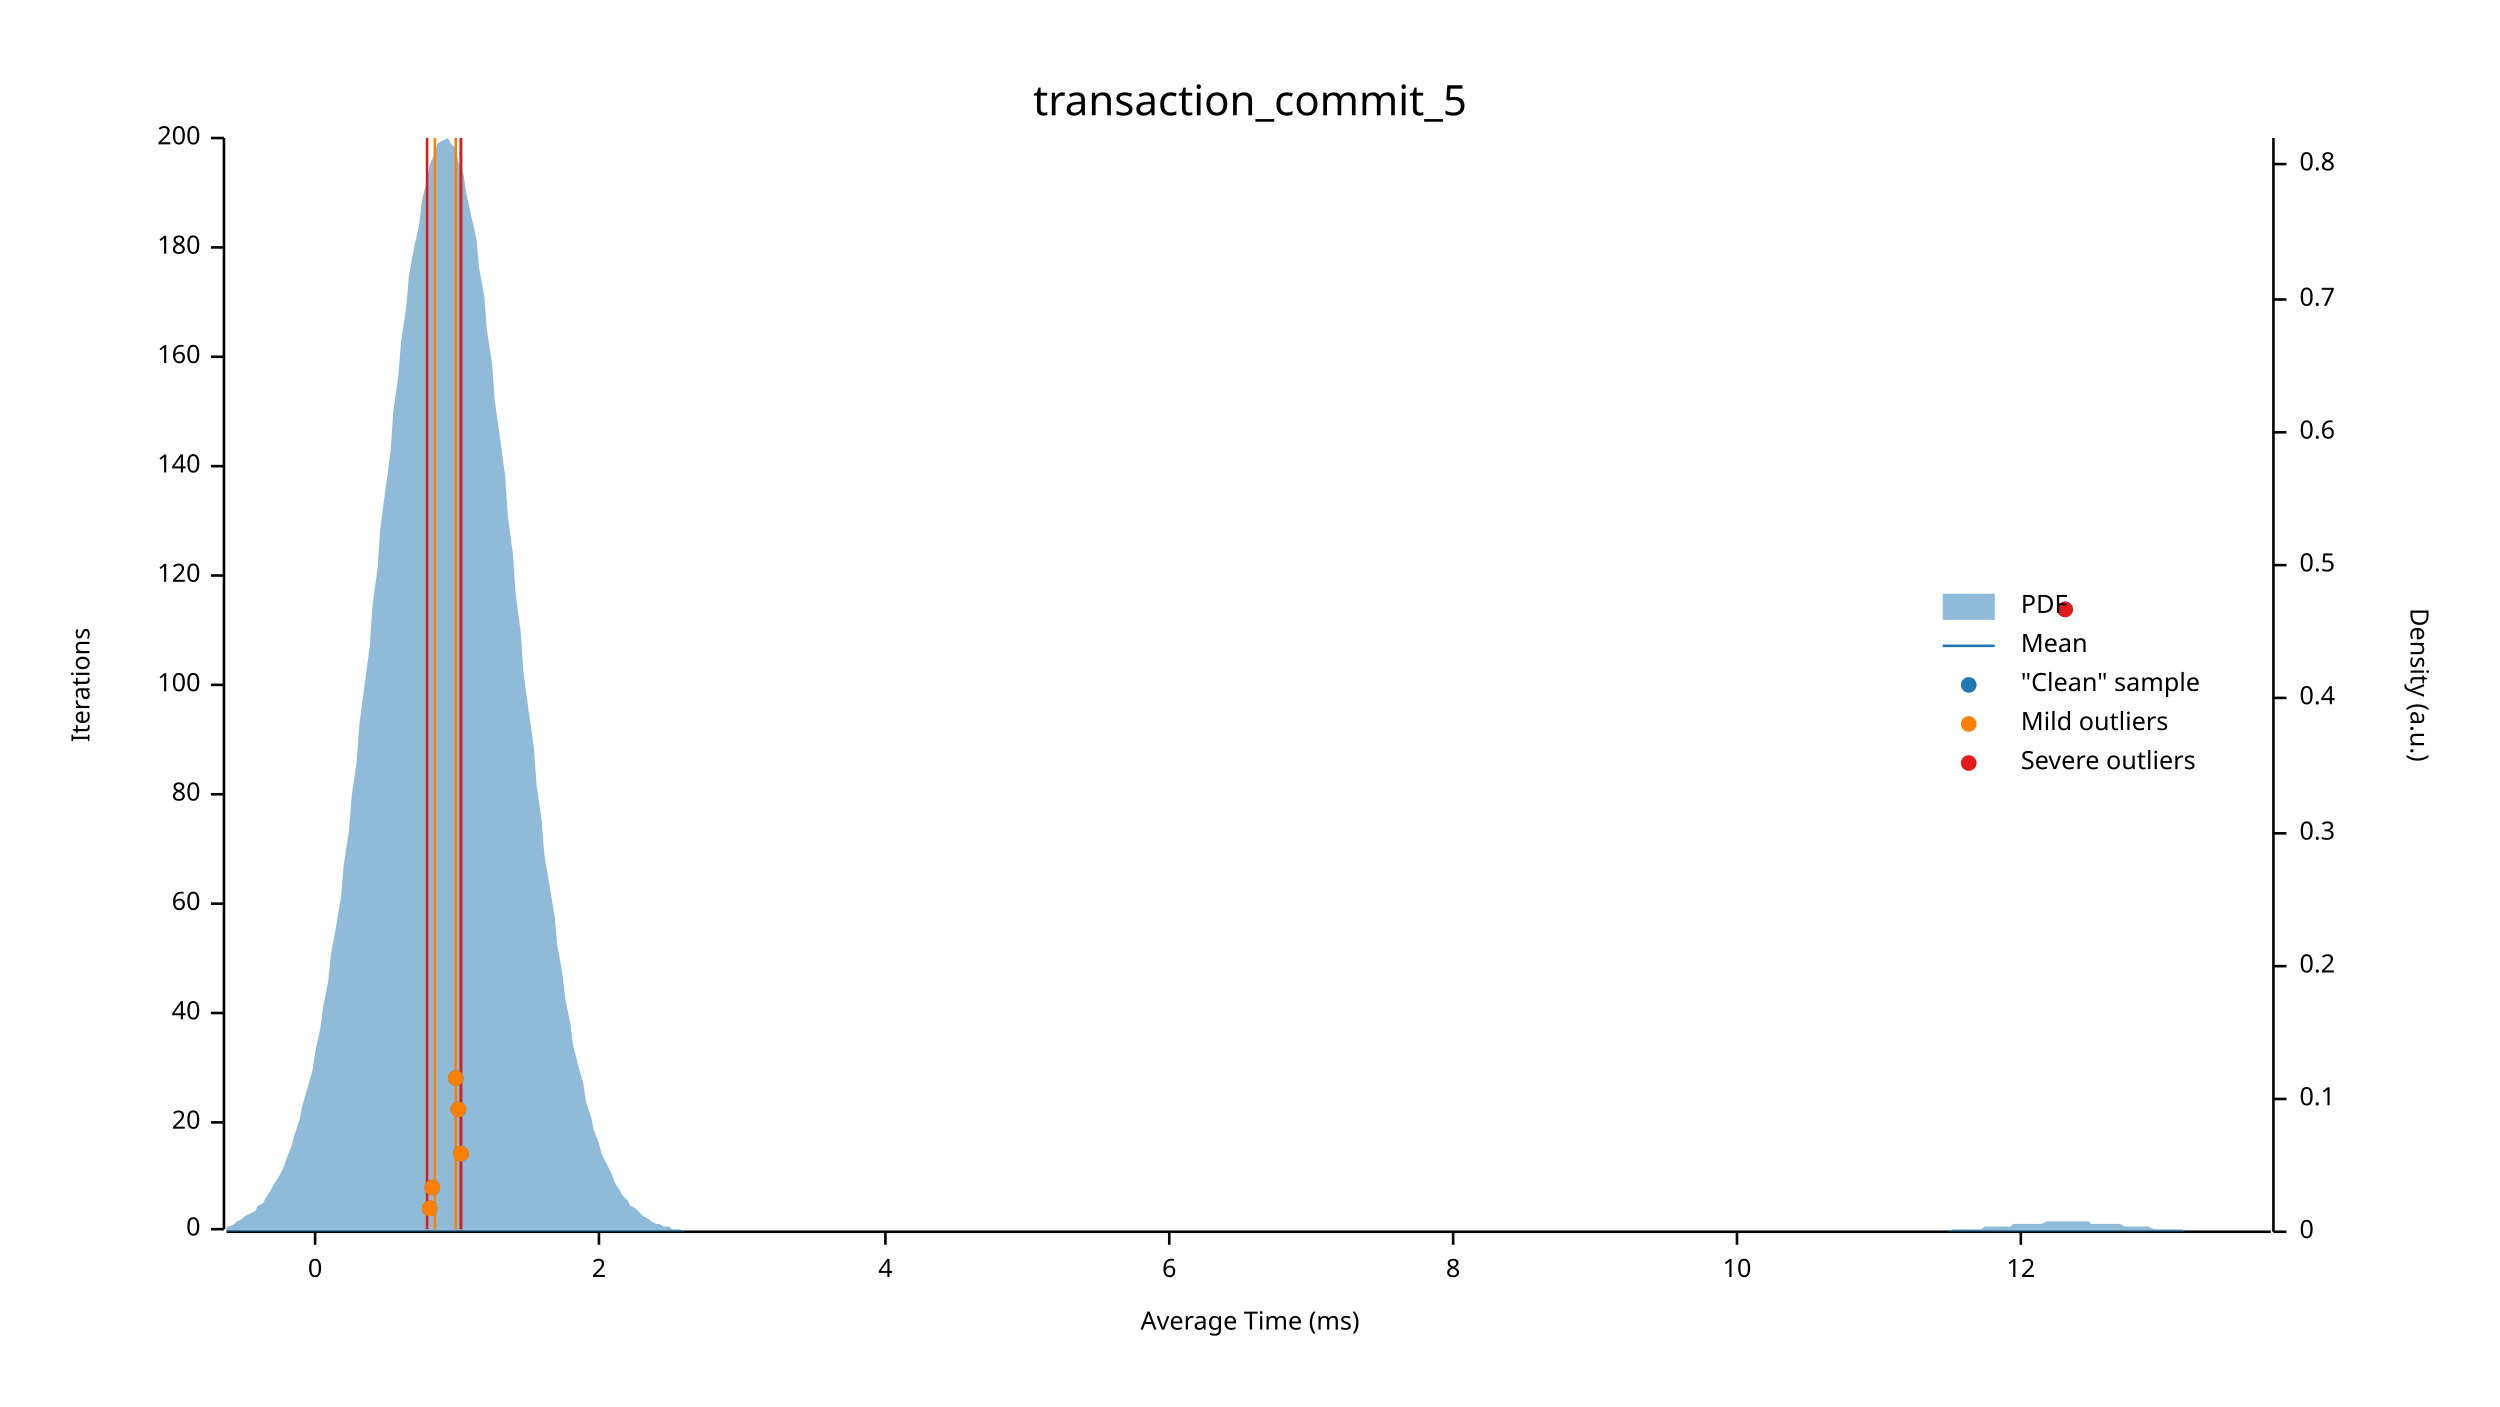
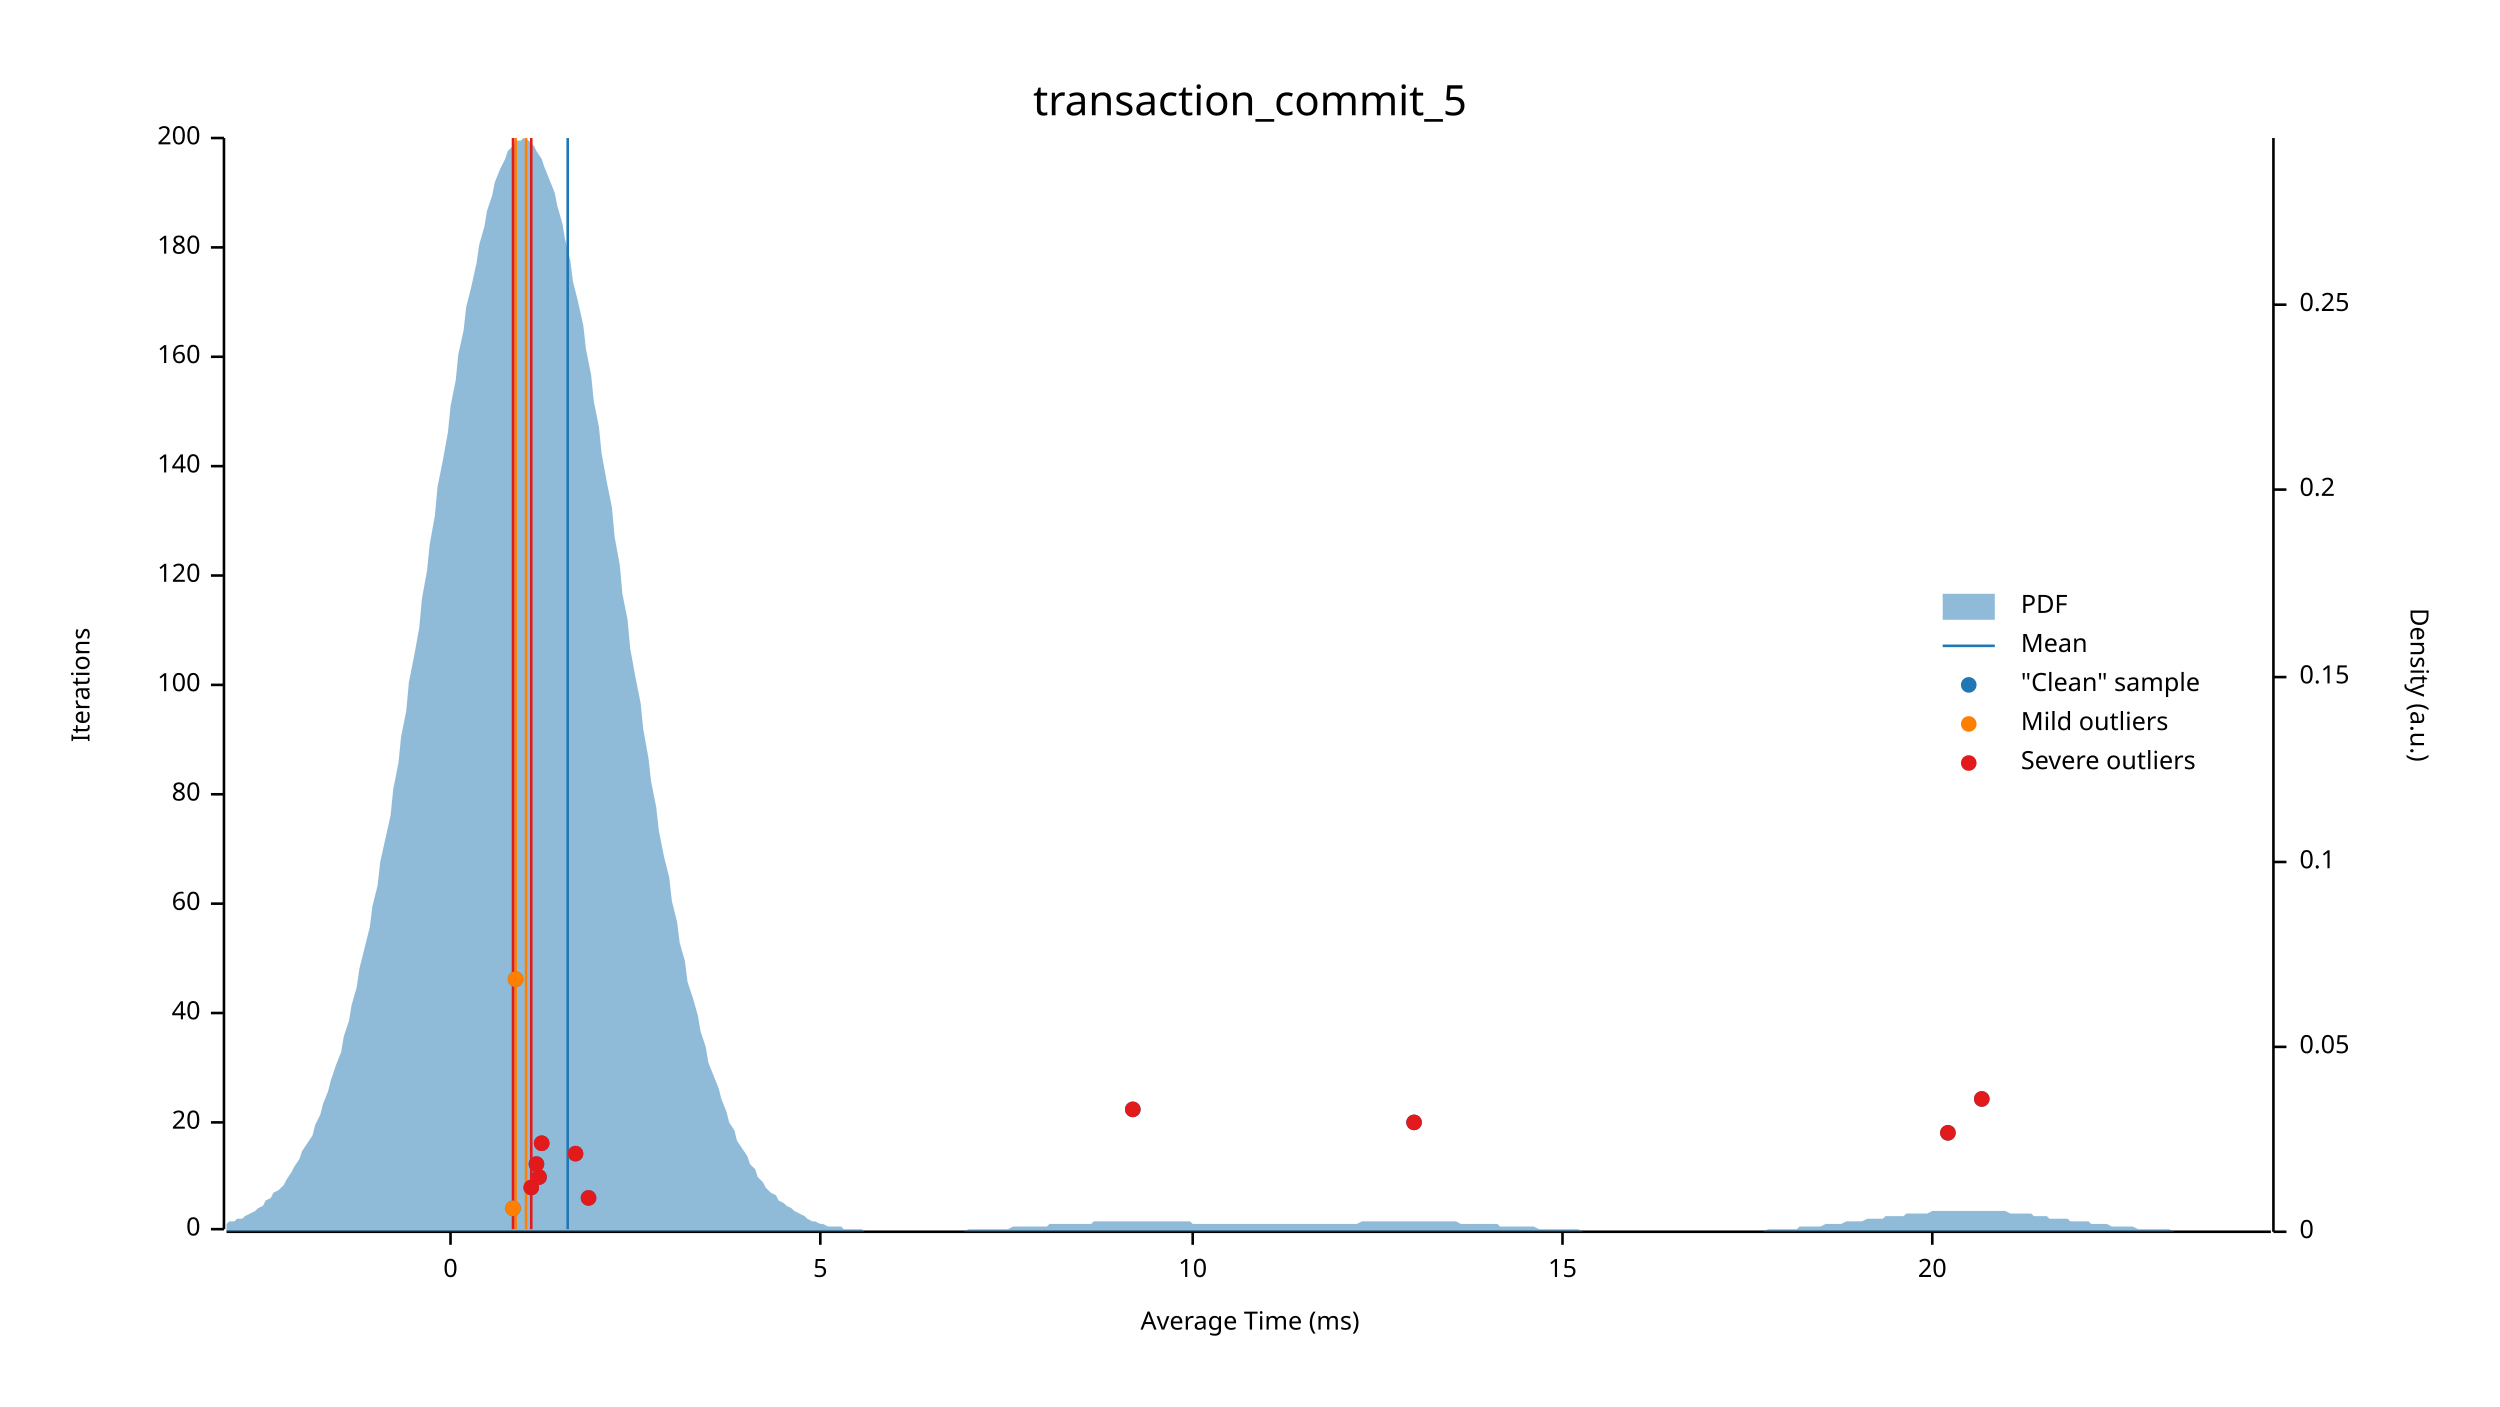
<svg xmlns="http://www.w3.org/2000/svg" width="960" height="540" viewBox="0 0 960 540">
  <text x="480" y="32" dy="0.76em" text-anchor="middle" font-family="sans-serif" font-size="16.129" opacity="1" fill="#000000">
transaction_commit_5
</text>
  <text x="27" y="263" dy="0.76em" text-anchor="middle" font-family="sans-serif" font-size="9.677" opacity="1" fill="#000000" transform="rotate(270, 27, 263)">
Iterations
</text>
  <text x="480" y="513" dy="-0.5ex" text-anchor="middle" font-family="sans-serif" font-size="9.677" opacity="1" fill="#000000">
Average Time (ms)
</text>
  <polyline fill="none" opacity="1" stroke="#000000" stroke-width="1" points="86,53 86,472 " />
  <text x="77" y="472" dy="0.5ex" text-anchor="end" font-family="sans-serif" font-size="9.677" opacity="1" fill="#000000">
0
</text>
  <polyline fill="none" opacity="1" stroke="#000000" stroke-width="1" points="81,472 86,472 " />
  <text x="77" y="431" dy="0.5ex" text-anchor="end" font-family="sans-serif" font-size="9.677" opacity="1" fill="#000000">
20
</text>
  <polyline fill="none" opacity="1" stroke="#000000" stroke-width="1" points="81,431 86,431 " />
  <text x="77" y="389" dy="0.5ex" text-anchor="end" font-family="sans-serif" font-size="9.677" opacity="1" fill="#000000">
40
</text>
  <polyline fill="none" opacity="1" stroke="#000000" stroke-width="1" points="81,389 86,389 " />
  <text x="77" y="347" dy="0.5ex" text-anchor="end" font-family="sans-serif" font-size="9.677" opacity="1" fill="#000000">
60
</text>
  <polyline fill="none" opacity="1" stroke="#000000" stroke-width="1" points="81,347 86,347 " />
  <text x="77" y="305" dy="0.5ex" text-anchor="end" font-family="sans-serif" font-size="9.677" opacity="1" fill="#000000">
80
</text>
  <polyline fill="none" opacity="1" stroke="#000000" stroke-width="1" points="81,305 86,305 " />
  <text x="77" y="263" dy="0.5ex" text-anchor="end" font-family="sans-serif" font-size="9.677" opacity="1" fill="#000000">
100
</text>
  <polyline fill="none" opacity="1" stroke="#000000" stroke-width="1" points="81,263 86,263 " />
  <text x="77" y="221" dy="0.5ex" text-anchor="end" font-family="sans-serif" font-size="9.677" opacity="1" fill="#000000">
120
</text>
  <polyline fill="none" opacity="1" stroke="#000000" stroke-width="1" points="81,221 86,221 " />
  <text x="77" y="179" dy="0.5ex" text-anchor="end" font-family="sans-serif" font-size="9.677" opacity="1" fill="#000000">
140
</text>
  <polyline fill="none" opacity="1" stroke="#000000" stroke-width="1" points="81,179 86,179 " />
  <text x="77" y="137" dy="0.5ex" text-anchor="end" font-family="sans-serif" font-size="9.677" opacity="1" fill="#000000">
160
</text>
  <polyline fill="none" opacity="1" stroke="#000000" stroke-width="1" points="81,137 86,137 " />
  <text x="77" y="95" dy="0.5ex" text-anchor="end" font-family="sans-serif" font-size="9.677" opacity="1" fill="#000000">
180
</text>
  <polyline fill="none" opacity="1" stroke="#000000" stroke-width="1" points="81,95 86,95 " />
  <text x="77" y="53" dy="0.5ex" text-anchor="end" font-family="sans-serif" font-size="9.677" opacity="1" fill="#000000">
200
</text>
  <polyline fill="none" opacity="1" stroke="#000000" stroke-width="1" points="81,53 86,53 " />
  <polyline fill="none" opacity="1" stroke="#000000" stroke-width="1" points="87,473 872,473 " />
-   <text x="121" y="483" dy="0.76em" text-anchor="middle" font-family="sans-serif" font-size="9.677" opacity="1" fill="#000000">
+   <text x="173" y="483" dy="0.76em" text-anchor="middle" font-family="sans-serif" font-size="9.677" opacity="1" fill="#000000">
0
</text>
-   <polyline fill="none" opacity="1" stroke="#000000" stroke-width="1" points="121,473 121,478 " />
-   <text x="230" y="483" dy="0.76em" text-anchor="middle" font-family="sans-serif" font-size="9.677" opacity="1" fill="#000000">
- 2
+   <polyline fill="none" opacity="1" stroke="#000000" stroke-width="1" points="173,473 173,478 " />
+   <text x="315" y="483" dy="0.76em" text-anchor="middle" font-family="sans-serif" font-size="9.677" opacity="1" fill="#000000">
+ 5
</text>
-   <polyline fill="none" opacity="1" stroke="#000000" stroke-width="1" points="230,473 230,478 " />
-   <text x="340" y="483" dy="0.76em" text-anchor="middle" font-family="sans-serif" font-size="9.677" opacity="1" fill="#000000">
- 4
- </text>
-   <polyline fill="none" opacity="1" stroke="#000000" stroke-width="1" points="340,473 340,478 " />
-   <text x="449" y="483" dy="0.76em" text-anchor="middle" font-family="sans-serif" font-size="9.677" opacity="1" fill="#000000">
- 6
- </text>
-   <polyline fill="none" opacity="1" stroke="#000000" stroke-width="1" points="449,473 449,478 " />
-   <text x="558" y="483" dy="0.76em" text-anchor="middle" font-family="sans-serif" font-size="9.677" opacity="1" fill="#000000">
- 8
- </text>
-   <polyline fill="none" opacity="1" stroke="#000000" stroke-width="1" points="558,473 558,478 " />
-   <text x="667" y="483" dy="0.76em" text-anchor="middle" font-family="sans-serif" font-size="9.677" opacity="1" fill="#000000">
+   <polyline fill="none" opacity="1" stroke="#000000" stroke-width="1" points="315,473 315,478 " />
+   <text x="458" y="483" dy="0.76em" text-anchor="middle" font-family="sans-serif" font-size="9.677" opacity="1" fill="#000000">
10
</text>
-   <polyline fill="none" opacity="1" stroke="#000000" stroke-width="1" points="667,473 667,478 " />
-   <text x="776" y="483" dy="0.76em" text-anchor="middle" font-family="sans-serif" font-size="9.677" opacity="1" fill="#000000">
- 12
+   <polyline fill="none" opacity="1" stroke="#000000" stroke-width="1" points="458,473 458,478 " />
+   <text x="600" y="483" dy="0.76em" text-anchor="middle" font-family="sans-serif" font-size="9.677" opacity="1" fill="#000000">
+ 15
</text>
-   <polyline fill="none" opacity="1" stroke="#000000" stroke-width="1" points="776,473 776,478 " />
+   <polyline fill="none" opacity="1" stroke="#000000" stroke-width="1" points="600,473 600,478 " />
+   <text x="742" y="483" dy="0.76em" text-anchor="middle" font-family="sans-serif" font-size="9.677" opacity="1" fill="#000000">
+ 20
+ </text>
+   <polyline fill="none" opacity="1" stroke="#000000" stroke-width="1" points="742,473 742,478 " />
  <text x="933" y="263" dy="0.76em" text-anchor="middle" font-family="sans-serif" font-size="9.677" opacity="1" fill="#000000" transform="rotate(90, 933, 263)">
Density (a.u.)
</text>
  <polyline fill="none" opacity="1" stroke="#000000" stroke-width="1" points="873,53 873,473 " />
  <text x="883" y="473" dy="0.5ex" text-anchor="start" font-family="sans-serif" font-size="9.677" opacity="1" fill="#000000">
0
</text>
  <polyline fill="none" opacity="1" stroke="#000000" stroke-width="1" points="873,473 878,473 " />
-   <text x="883" y="422" dy="0.5ex" text-anchor="start" font-family="sans-serif" font-size="9.677" opacity="1" fill="#000000">
+   <text x="883" y="402" dy="0.5ex" text-anchor="start" font-family="sans-serif" font-size="9.677" opacity="1" fill="#000000">
+ 0.05
+ </text>
+   <polyline fill="none" opacity="1" stroke="#000000" stroke-width="1" points="873,402 878,402 " />
+   <text x="883" y="331" dy="0.5ex" text-anchor="start" font-family="sans-serif" font-size="9.677" opacity="1" fill="#000000">
0.1
</text>
-   <polyline fill="none" opacity="1" stroke="#000000" stroke-width="1" points="873,422 878,422 " />
-   <text x="883" y="371" dy="0.5ex" text-anchor="start" font-family="sans-serif" font-size="9.677" opacity="1" fill="#000000">
+   <polyline fill="none" opacity="1" stroke="#000000" stroke-width="1" points="873,331 878,331 " />
+   <text x="883" y="260" dy="0.5ex" text-anchor="start" font-family="sans-serif" font-size="9.677" opacity="1" fill="#000000">
+ 0.15
+ </text>
+   <polyline fill="none" opacity="1" stroke="#000000" stroke-width="1" points="873,260 878,260 " />
+   <text x="883" y="188" dy="0.5ex" text-anchor="start" font-family="sans-serif" font-size="9.677" opacity="1" fill="#000000">
0.2
</text>
-   <polyline fill="none" opacity="1" stroke="#000000" stroke-width="1" points="873,371 878,371 " />
-   <text x="883" y="320" dy="0.5ex" text-anchor="start" font-family="sans-serif" font-size="9.677" opacity="1" fill="#000000">
- 0.3
+   <polyline fill="none" opacity="1" stroke="#000000" stroke-width="1" points="873,188 878,188 " />
+   <text x="883" y="117" dy="0.5ex" text-anchor="start" font-family="sans-serif" font-size="9.677" opacity="1" fill="#000000">
+ 0.25
</text>
-   <polyline fill="none" opacity="1" stroke="#000000" stroke-width="1" points="873,320 878,320 " />
-   <text x="883" y="268" dy="0.5ex" text-anchor="start" font-family="sans-serif" font-size="9.677" opacity="1" fill="#000000">
- 0.4
- </text>
-   <polyline fill="none" opacity="1" stroke="#000000" stroke-width="1" points="873,268 878,268 " />
-   <text x="883" y="217" dy="0.5ex" text-anchor="start" font-family="sans-serif" font-size="9.677" opacity="1" fill="#000000">
- 0.5
- </text>
-   <polyline fill="none" opacity="1" stroke="#000000" stroke-width="1" points="873,217 878,217 " />
-   <text x="883" y="166" dy="0.5ex" text-anchor="start" font-family="sans-serif" font-size="9.677" opacity="1" fill="#000000">
- 0.6
- </text>
-   <polyline fill="none" opacity="1" stroke="#000000" stroke-width="1" points="873,166 878,166 " />
-   <text x="883" y="115" dy="0.5ex" text-anchor="start" font-family="sans-serif" font-size="9.677" opacity="1" fill="#000000">
- 0.7
- </text>
-   <polyline fill="none" opacity="1" stroke="#000000" stroke-width="1" points="873,115 878,115 " />
-   <text x="883" y="63" dy="0.5ex" text-anchor="start" font-family="sans-serif" font-size="9.677" opacity="1" fill="#000000">
- 0.8
- </text>
-   <polyline fill="none" opacity="1" stroke="#000000" stroke-width="1" points="873,63 878,63 " />
-   <polygon opacity="0.5" fill="#1F78B4" points="87,471 88,471 90,470 91,469 93,468 94,467 96,466 98,465 99,463 101,462 102,460 104,457 105,455 107,452 109,448 110,445 112,440 113,436 115,430 116,425 118,418 120,411 121,404 123,395 124,387 126,377 127,367 129,356 131,344 132,332 134,319 135,306 137,292 138,278 140,263 142,248 143,233 145,218 146,203 148,188 150,173 151,158 153,144 154,131 156,118 157,106 159,95 161,86 162,77 164,69 165,63 167,59 168,55 170,54 172,53 173,55 175,57 176,62 178,67 179,74 181,83 183,92 184,103 186,114 187,127 189,140 190,154 192,168 194,183 195,198 197,213 198,228 200,243 201,258 203,273 205,287 206,301 208,315 209,328 211,340 213,352 214,363 216,374 217,383 219,393 220,401 222,409 224,416 225,423 227,429 228,434 230,439 231,443 233,447 235,451 236,454 238,457 239,459 241,461 242,463 244,464 246,466 247,467 249,468 250,469 252,470 253,470 255,471 257,471 258,472 260,472 261,472 263,473 264,473 266,473 268,473 269,473 271,473 272,473 274,473 276,473 277,473 279,473 280,473 282,473 283,473 285,473 287,473 288,473 290,473 291,473 293,473 294,473 296,473 298,473 299,473 301,473 302,473 304,473 305,473 307,473 309,473 310,473 312,473 313,473 315,473 316,473 318,473 320,473 321,473 323,473 324,473 326,473 327,473 329,473 331,473 332,473 334,473 335,473 337,473 339,473 340,473 342,473 343,473 345,473 346,473 348,473 350,473 351,473 353,473 354,473 356,473 357,473 359,473 361,473 362,473 364,473 365,473 367,473 368,473 370,473 372,473 373,473 375,473 376,473 378,473 379,473 381,473 383,473 384,473 386,473 387,473 389,473 391,473 392,473 394,473 395,473 397,473 398,473 400,473 402,473 403,473 405,473 406,473 408,473 409,473 411,473 413,473 414,473 416,473 417,473 419,473 420,473 422,473 424,473 425,473 427,473 428,473 430,473 431,473 433,473 435,473 436,473 438,473 439,473 441,473 442,473 444,473 446,473 447,473 449,473 450,473 452,473 454,473 455,473 457,473 458,473 460,473 461,473 463,473 465,473 466,473 468,473 469,473 471,473 472,473 474,473 476,473 477,473 479,473 480,473 482,473 483,473 485,473 487,473 488,473 490,473 491,473 493,473 494,473 496,473 498,473 499,473 501,473 502,473 504,473 505,473 507,473 509,473 510,473 512,473 513,473 515,473 517,473 518,473 520,473 521,473 523,473 524,473 526,473 528,473 529,473 531,473 532,473 534,473 535,473 537,473 539,473 540,473 542,473 543,473 545,473 546,473 548,473 550,473 551,473 553,473 554,473 556,473 557,473 559,473 561,473 562,473 564,473 565,473 567,473 568,473 570,473 572,473 573,473 575,473 576,473 578,473 580,473 581,473 583,473 584,473 586,473 587,473 589,473 591,473 592,473 594,473 595,473 597,473 598,473 600,473 602,473 603,473 605,473 606,473 608,473 609,473 611,473 613,473 614,473 616,473 617,473 619,473 620,473 622,473 624,473 625,473 627,473 628,473 630,473 632,473 633,473 635,473 636,473 638,473 639,473 641,473 643,473 644,473 646,473 647,473 649,473 650,473 652,473 654,473 655,473 657,473 658,473 660,473 661,473 663,473 665,473 666,473 668,473 669,473 671,473 672,473 674,473 676,473 677,473 679,473 680,473 682,473 683,473 685,473 687,473 688,473 690,473 691,473 693,473 695,473 696,473 698,473 699,473 701,473 702,473 704,473 706,473 707,473 709,473 710,473 712,473 713,473 715,473 717,473 718,473 720,473 721,473 723,473 724,473 726,473 728,473 729,473 731,473 732,473 734,473 735,473 737,473 739,473 740,473 742,473 743,473 745,473 746,473 748,473 750,472 751,472 753,472 754,472 756,472 758,472 759,472 761,472 762,471 764,471 765,471 767,471 769,471 770,471 772,471 773,470 775,470 776,470 778,470 780,470 781,470 783,470 784,470 786,469 787,469 789,469 791,469 792,469 794,469 795,469 797,469 798,469 800,469 802,469 803,470 805,470 806,470 808,470 809,470 811,470 813,470 814,470 816,471 817,471 819,471 821,471 822,471 824,471 825,471 827,472 828,472 830,472 832,472 833,472 835,472 836,472 838,472 839,473 841,473 843,473 844,473 846,473 847,473 849,473 850,473 852,473 854,473 855,473 857,473 858,473 860,473 861,473 863,473 865,473 866,473 868,473 869,473 871,473 873,473 873,473 87,473 " />
-   <polyline fill="none" opacity="1" stroke="#1F78B4" stroke-width="1" points="177,472 177,53 " />
-   <polyline fill="none" opacity="1" stroke="#FF7F00" stroke-width="1" points="167,472 167,53 " />
-   <polyline fill="none" opacity="1" stroke="#FF7F00" stroke-width="1" points="175,472 175,53 " />
-   <polyline fill="none" opacity="1" stroke="#E31A1C" stroke-width="1" points="164,472 164,53 " />
-   <polyline fill="none" opacity="1" stroke="#E31A1C" stroke-width="1" points="177,472 177,53 " />
-   <circle cx="165" cy="464" r="3" opacity="1" fill="#1F78B4" stroke="none" stroke-width="1" />
-   <circle cx="166" cy="456" r="3" opacity="1" fill="#1F78B4" stroke="none" stroke-width="1" />
-   <circle cx="177" cy="443" r="3" opacity="1" fill="#1F78B4" stroke="none" stroke-width="1" />
-   <circle cx="176" cy="426" r="3" opacity="1" fill="#1F78B4" stroke="none" stroke-width="1" />
-   <circle cx="175" cy="414" r="3" opacity="1" fill="#1F78B4" stroke="none" stroke-width="1" />
-   <circle cx="793" cy="234" r="3" opacity="1" fill="#1F78B4" stroke="none" stroke-width="1" />
-   <circle cx="165" cy="464" r="3" opacity="1" fill="#FF7F00" stroke="none" stroke-width="1" />
-   <circle cx="166" cy="456" r="3" opacity="1" fill="#FF7F00" stroke="none" stroke-width="1" />
-   <circle cx="177" cy="443" r="3" opacity="1" fill="#FF7F00" stroke="none" stroke-width="1" />
-   <circle cx="176" cy="426" r="3" opacity="1" fill="#FF7F00" stroke="none" stroke-width="1" />
-   <circle cx="175" cy="414" r="3" opacity="1" fill="#FF7F00" stroke="none" stroke-width="1" />
-   <circle cx="793" cy="234" r="3" opacity="1" fill="#E31A1C" stroke="none" stroke-width="1" />
+   <polyline fill="none" opacity="1" stroke="#000000" stroke-width="1" points="873,117 878,117 " />
+   <polygon opacity="0.5" fill="#1F78B4" points="87,470 88,469 90,469 91,468 93,468 94,467 96,466 98,465 99,464 101,463 102,461 104,460 105,458 107,457 109,455 110,453 112,450 113,448 115,445 116,442 118,439 120,436 121,432 123,428 124,424 126,419 127,415 129,409 131,404 132,398 134,392 135,386 137,379 138,372 140,364 142,356 143,348 145,340 146,331 148,322 150,313 151,303 153,293 154,283 156,273 157,262 159,252 161,241 162,230 164,219 165,209 167,198 168,187 170,177 172,166 173,156 175,146 176,136 178,127 179,118 181,110 183,101 184,94 186,87 187,81 189,75 190,70 192,65 194,61 195,58 197,56 198,54 200,54 201,53 203,54 205,56 206,58 208,61 209,64 211,69 213,74 214,79 216,86 217,92 219,100 220,108 222,116 224,125 225,134 227,144 228,154 230,164 231,174 233,185 235,195 236,206 238,217 239,228 241,238 242,249 244,260 246,270 247,280 249,291 250,300 252,310 253,319 255,329 257,337 258,346 260,354 261,362 263,369 264,377 266,383 268,390 269,396 271,402 272,408 274,413 276,418 277,422 279,427 280,431 282,434 283,438 285,441 287,444 288,447 290,449 291,452 293,454 294,456 296,458 298,459 299,461 301,462 302,463 304,464 305,465 307,466 309,467 310,468 312,469 313,469 315,470 316,470 318,471 320,471 321,471 323,471 324,472 326,472 327,472 329,472 331,472 332,473 334,473 335,473 337,473 339,473 340,473 342,473 343,473 345,473 346,473 348,473 350,473 351,473 353,473 354,473 356,473 357,473 359,473 361,473 362,473 364,473 365,473 367,473 368,473 370,473 372,472 373,472 375,472 376,472 378,472 379,472 381,472 383,472 384,472 386,472 387,472 389,471 391,471 392,471 394,471 395,471 397,471 398,471 400,471 402,471 403,470 405,470 406,470 408,470 409,470 411,470 413,470 414,470 416,470 417,470 419,470 420,469 422,469 424,469 425,469 427,469 428,469 430,469 431,469 433,469 435,469 436,469 438,469 439,469 441,469 442,469 444,469 446,469 447,469 449,469 450,469 452,469 454,469 455,469 457,469 458,470 460,470 461,470 463,470 465,470 466,470 468,470 469,470 471,470 472,470 474,470 476,470 477,470 479,470 480,470 482,470 483,470 485,470 487,470 488,470 490,470 491,470 493,470 494,470 496,470 498,470 499,470 501,470 502,470 504,470 505,470 507,470 509,470 510,470 512,470 513,470 515,470 517,470 518,470 520,470 521,470 523,469 524,469 526,469 528,469 529,469 531,469 532,469 534,469 535,469 537,469 539,469 540,469 542,469 543,469 545,469 546,469 548,469 550,469 551,469 553,469 554,469 556,469 557,469 559,469 561,470 562,470 564,470 565,470 567,470 568,470 570,470 572,470 573,470 575,470 576,471 578,471 580,471 581,471 583,471 584,471 586,471 587,471 589,471 591,472 592,472 594,472 595,472 597,472 598,472 600,472 602,472 603,472 605,472 606,472 608,473 609,473 611,473 613,473 614,473 616,473 617,473 619,473 620,473 622,473 624,473 625,473 627,473 628,473 630,473 632,473 633,473 635,473 636,473 638,473 639,473 641,473 643,473 644,473 646,473 647,473 649,473 650,473 652,473 654,473 655,473 657,473 658,473 660,473 661,473 663,473 665,473 666,473 668,473 669,473 671,473 672,473 674,473 676,473 677,473 679,472 680,472 682,472 683,472 685,472 687,472 688,472 690,472 691,471 693,471 695,471 696,471 698,471 699,471 701,470 702,470 704,470 706,470 707,470 709,469 710,469 712,469 713,469 715,469 717,468 718,468 720,468 721,468 723,468 724,467 726,467 728,467 729,467 731,467 732,466 734,466 735,466 737,466 739,466 740,466 742,465 743,465 745,465 746,465 748,465 750,465 751,465 753,465 754,465 756,465 758,465 759,465 761,465 762,465 764,465 765,465 767,465 769,465 770,465 772,466 773,466 775,466 776,466 778,466 780,466 781,467 783,467 784,467 786,467 787,468 789,468 791,468 792,468 794,468 795,469 797,469 798,469 800,469 802,469 803,470 805,470 806,470 808,470 809,470 811,471 813,471 814,471 816,471 817,471 819,471 821,472 822,472 824,472 825,472 827,472 828,472 830,472 832,472 833,472 835,473 836,473 838,473 839,473 841,473 843,473 844,473 846,473 847,473 849,473 850,473 852,473 854,473 855,473 857,473 858,473 860,473 861,473 863,473 865,473 866,473 868,473 869,473 871,473 873,473 873,473 87,473 " />
+   <polyline fill="none" opacity="1" stroke="#1F78B4" stroke-width="1" points="218,472 218,53 " />
+   <polyline fill="none" opacity="1" stroke="#FF7F00" stroke-width="1" points="198,472 198,53 " />
+   <polyline fill="none" opacity="1" stroke="#FF7F00" stroke-width="1" points="202,472 202,53 " />
+   <polyline fill="none" opacity="1" stroke="#E31A1C" stroke-width="1" points="197,472 197,53 " />
+   <polyline fill="none" opacity="1" stroke="#E31A1C" stroke-width="1" points="204,472 204,53 " />
+   <circle cx="197" cy="464" r="3" opacity="1" fill="#1F78B4" stroke="none" stroke-width="1" />
+   <circle cx="226" cy="460" r="3" opacity="1" fill="#1F78B4" stroke="none" stroke-width="1" />
+   <circle cx="204" cy="456" r="3" opacity="1" fill="#1F78B4" stroke="none" stroke-width="1" />
+   <circle cx="207" cy="452" r="3" opacity="1" fill="#1F78B4" stroke="none" stroke-width="1" />
+   <circle cx="206" cy="447" r="3" opacity="1" fill="#1F78B4" stroke="none" stroke-width="1" />
+   <circle cx="221" cy="443" r="3" opacity="1" fill="#1F78B4" stroke="none" stroke-width="1" />
+   <circle cx="208" cy="439" r="3" opacity="1" fill="#1F78B4" stroke="none" stroke-width="1" />
+   <circle cx="748" cy="435" r="3" opacity="1" fill="#1F78B4" stroke="none" stroke-width="1" />
+   <circle cx="543" cy="431" r="3" opacity="1" fill="#1F78B4" stroke="none" stroke-width="1" />
+   <circle cx="435" cy="426" r="3" opacity="1" fill="#1F78B4" stroke="none" stroke-width="1" />
+   <circle cx="761" cy="422" r="3" opacity="1" fill="#1F78B4" stroke="none" stroke-width="1" />
+   <circle cx="198" cy="376" r="3" opacity="1" fill="#1F78B4" stroke="none" stroke-width="1" />
+   <circle cx="197" cy="464" r="3" opacity="1" fill="#FF7F00" stroke="none" stroke-width="1" />
+   <circle cx="198" cy="376" r="3" opacity="1" fill="#FF7F00" stroke="none" stroke-width="1" />
+   <circle cx="226" cy="460" r="3" opacity="1" fill="#E31A1C" stroke="none" stroke-width="1" />
+   <circle cx="204" cy="456" r="3" opacity="1" fill="#E31A1C" stroke="none" stroke-width="1" />
+   <circle cx="207" cy="452" r="3" opacity="1" fill="#E31A1C" stroke="none" stroke-width="1" />
+   <circle cx="206" cy="447" r="3" opacity="1" fill="#E31A1C" stroke="none" stroke-width="1" />
+   <circle cx="221" cy="443" r="3" opacity="1" fill="#E31A1C" stroke="none" stroke-width="1" />
+   <circle cx="208" cy="439" r="3" opacity="1" fill="#E31A1C" stroke="none" stroke-width="1" />
+   <circle cx="748" cy="435" r="3" opacity="1" fill="#E31A1C" stroke="none" stroke-width="1" />
+   <circle cx="543" cy="431" r="3" opacity="1" fill="#E31A1C" stroke="none" stroke-width="1" />
+   <circle cx="435" cy="426" r="3" opacity="1" fill="#E31A1C" stroke="none" stroke-width="1" />
+   <circle cx="761" cy="422" r="3" opacity="1" fill="#E31A1C" stroke="none" stroke-width="1" />
  <text x="776" y="228" dy="0.76em" text-anchor="start" font-family="sans-serif" font-size="9.677" opacity="1" fill="#000000">
PDF
</text>
  <text x="776" y="243" dy="0.76em" text-anchor="start" font-family="sans-serif" font-size="9.677" opacity="1" fill="#000000">
Mean
</text>
  <text x="776" y="258" dy="0.76em" text-anchor="start" font-family="sans-serif" font-size="9.677" opacity="1" fill="#000000">
"Clean" sample
</text>
  <text x="776" y="273" dy="0.76em" text-anchor="start" font-family="sans-serif" font-size="9.677" opacity="1" fill="#000000">
Mild outliers
</text>
  <text x="776" y="288" dy="0.76em" text-anchor="start" font-family="sans-serif" font-size="9.677" opacity="1" fill="#000000">
Severe outliers
</text>
  <rect x="746" y="228" width="20" height="10" opacity="0.5" fill="#1F78B4" stroke="none" />
  <polyline fill="none" opacity="1" stroke="#1F78B4" stroke-width="1" points="746,248 766,248 " />
  <circle cx="756" cy="263" r="3" opacity="1" fill="#1F78B4" stroke="none" stroke-width="1" />
  <circle cx="756" cy="278" r="3" opacity="1" fill="#FF7F00" stroke="none" stroke-width="1" />
  <circle cx="756" cy="293" r="3" opacity="1" fill="#E31A1C" stroke="none" stroke-width="1" />
</svg>
